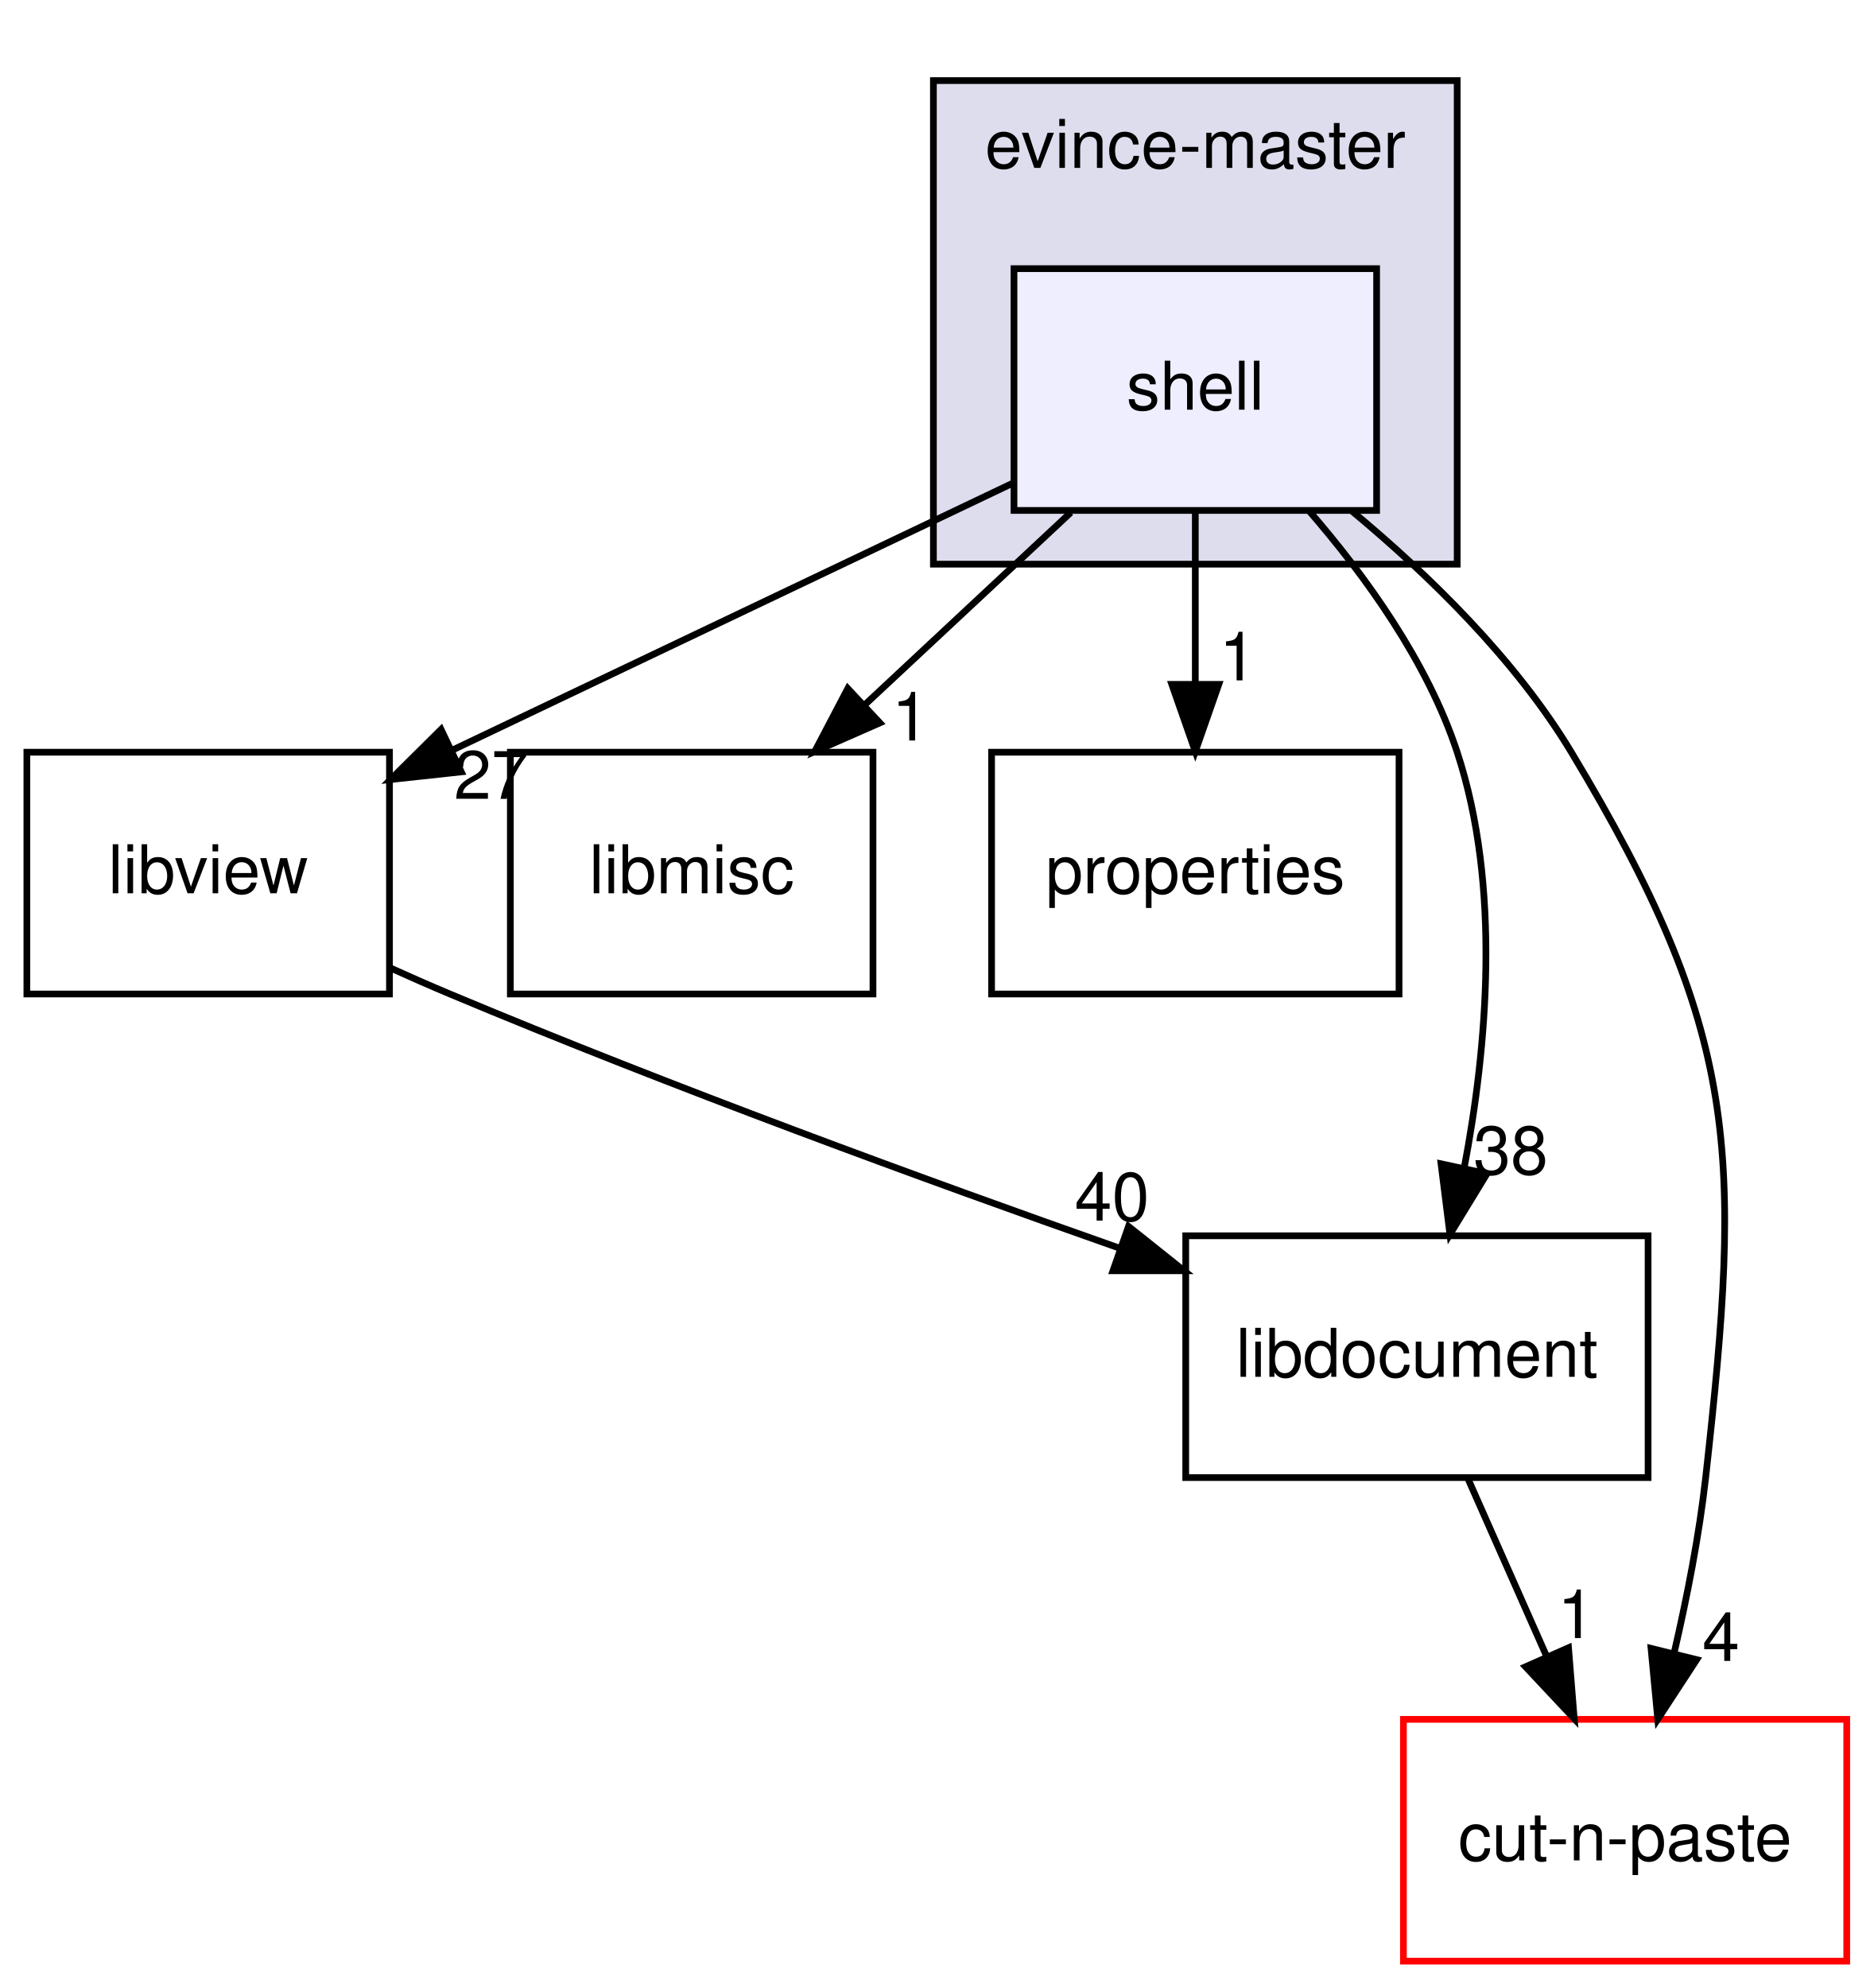
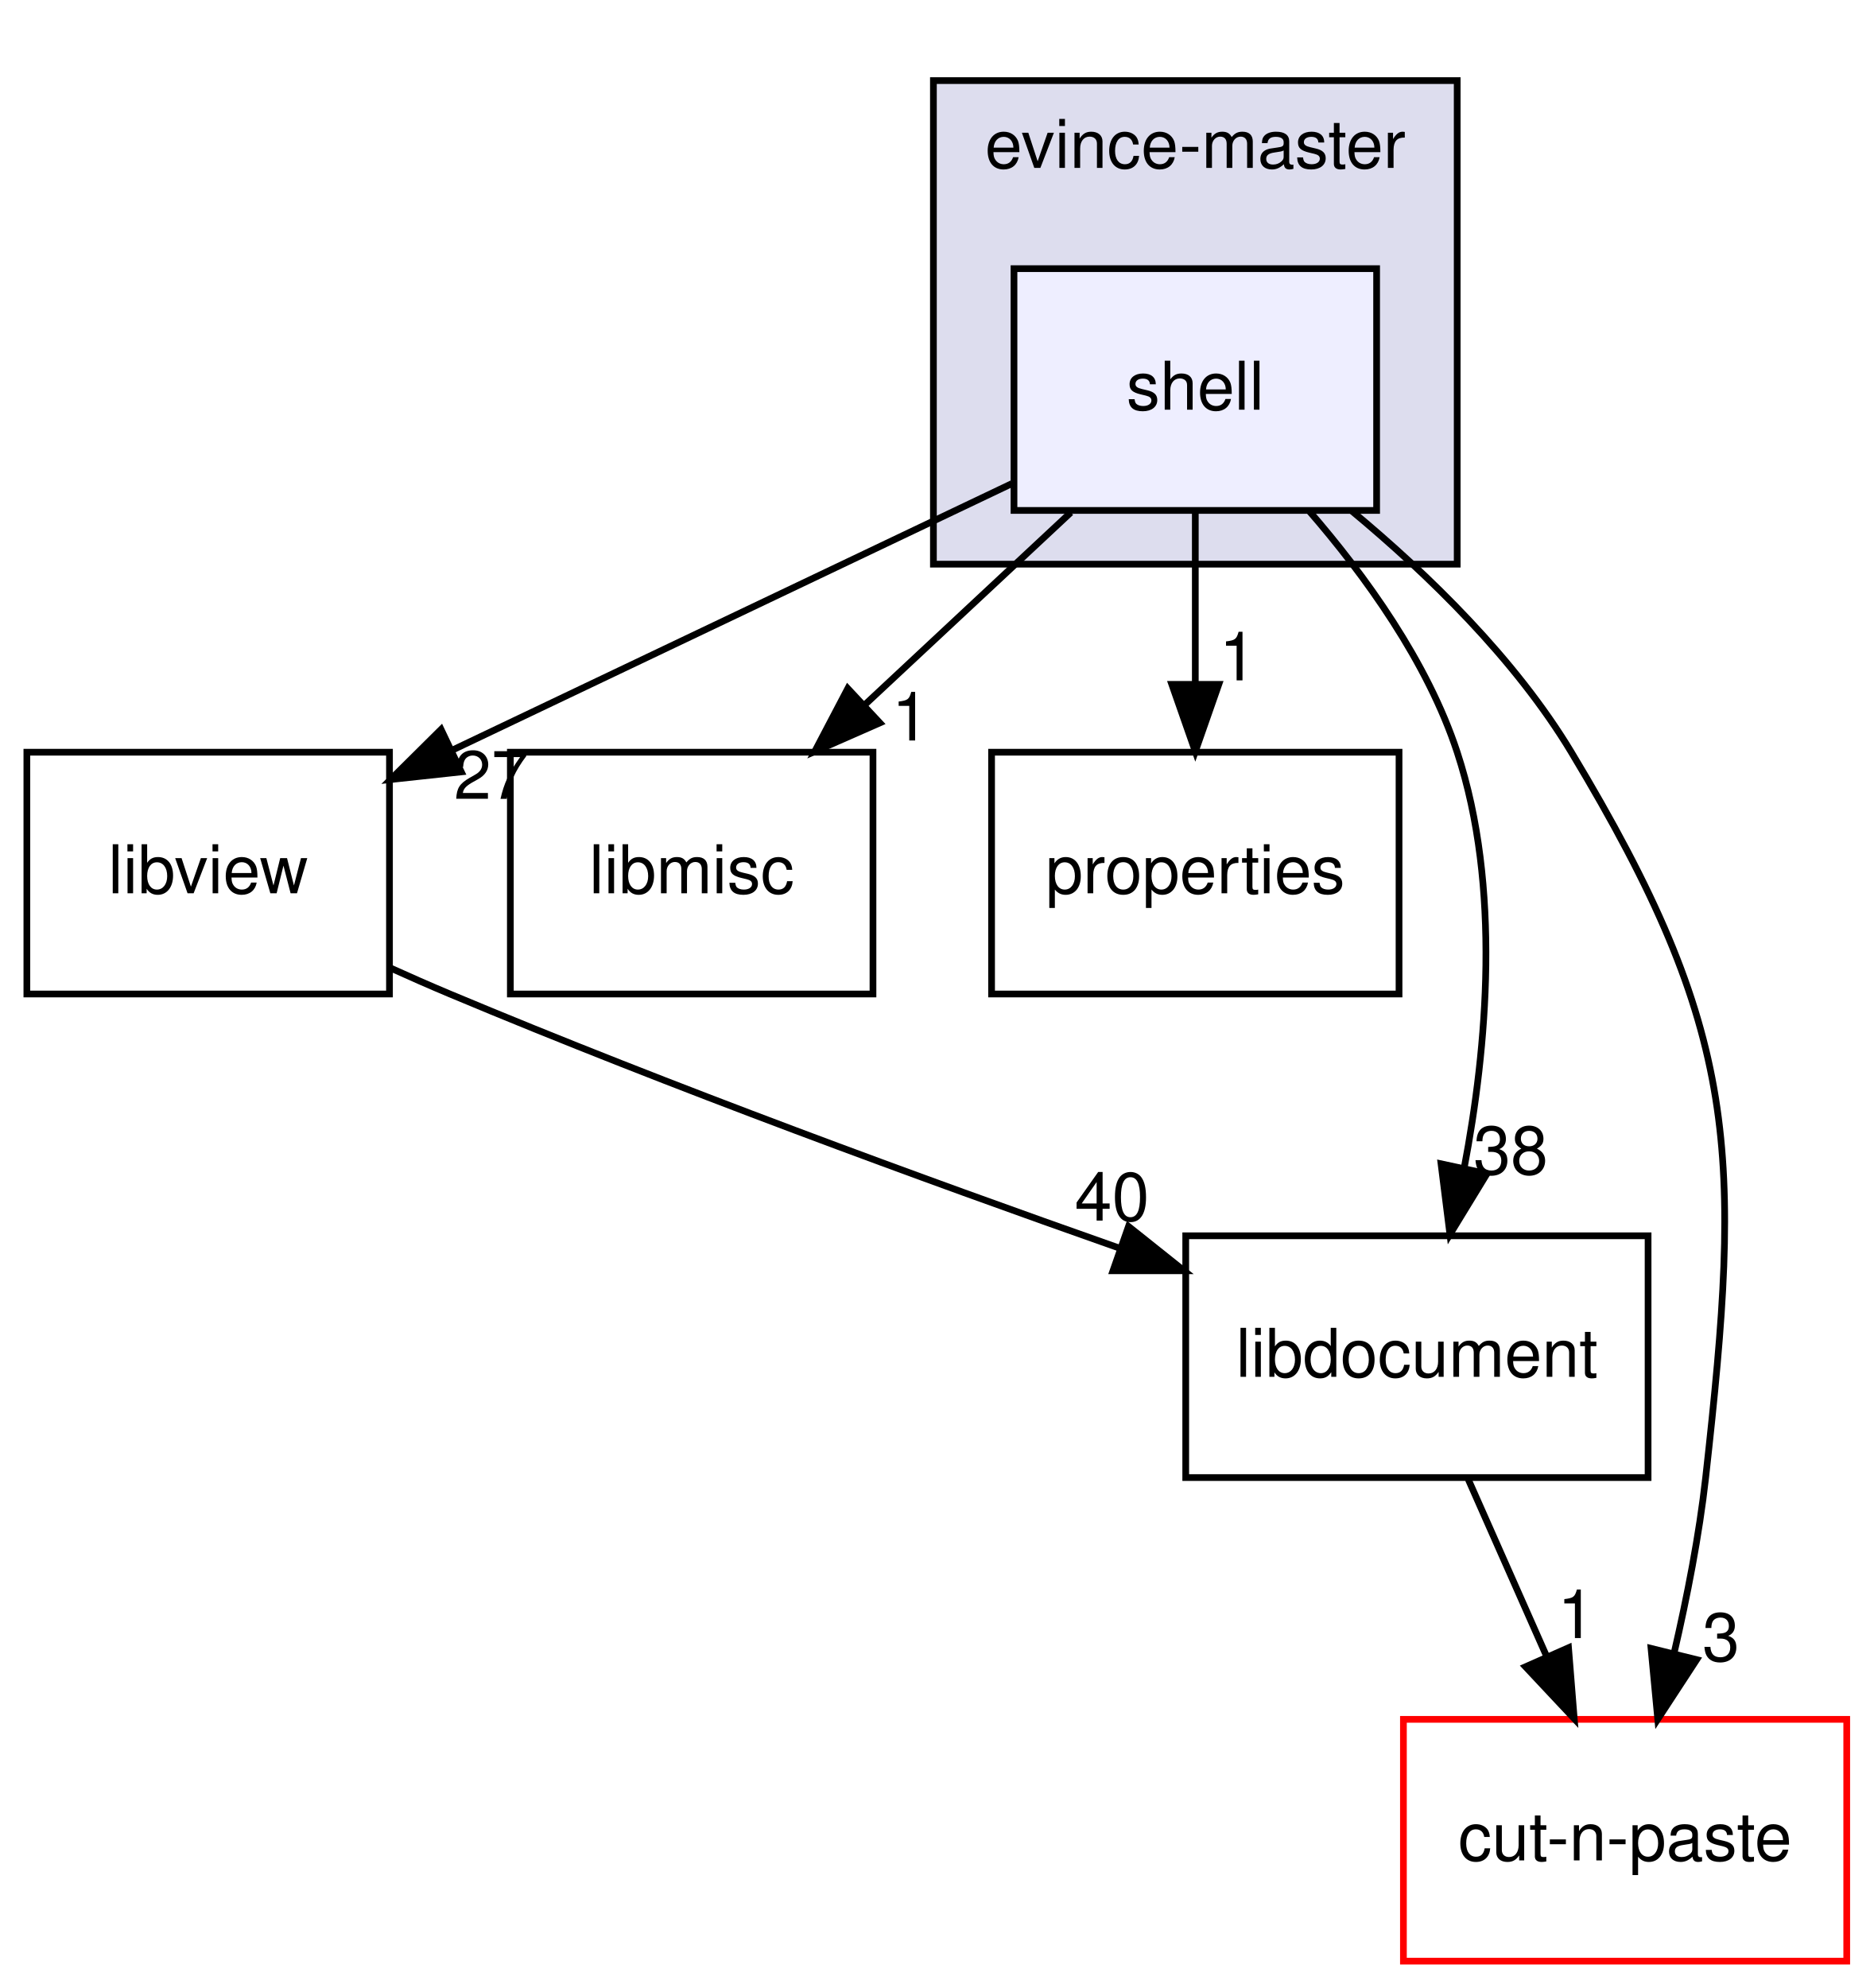
<svg xmlns="http://www.w3.org/2000/svg" xmlns:xlink="http://www.w3.org/1999/xlink" width="279pt" height="296pt" viewBox="0.00 0.00 279.00 296.00">
  <g id="graph0" class="graph" transform="scale(1 1) rotate(0) translate(4 292)">
    <polygon fill="white" stroke="white" points="-4,5 -4,-292 276,-292 276,5 -4,5" />
    <g id="clust1" class="cluster">
      <g id="a_clust1">
        <a xlink:href="dir_3280676015dea8927551146fc343f431.html" target="_top" xlink:title="evince-master">
          <polygon fill="#ddddee" stroke="black" points="135,-208 135,-280 213,-280 213,-208 135,-208" />
          <text text-anchor="middle" x="174" y="-267" font-family="Helvetica,sans-Serif" font-size="10.00">evince-master</text>
        </a>
      </g>
    </g>
    <g id="node1" class="node">
      <g id="a_node1">
        <a xlink:href="dir_03d4a7bd78ff53a92be90255bc24db97.html" target="_top" xlink:title="shell">
          <polygon fill="#eeeeff" stroke="black" points="201,-252 147,-252 147,-216 201,-216 201,-252" />
          <text text-anchor="middle" x="174" y="-231" font-family="Helvetica,sans-Serif" font-size="10.00">shell</text>
        </a>
      </g>
    </g>
    <g id="node2" class="node">
      <g id="a_node2">
        <a xlink:href="dir_8b322143158b2e883ee9175e4954824a.html" target="_top" xlink:title="libview">
          <polygon fill="none" stroke="black" points="54,-180 0,-180 0,-144 54,-144 54,-180" />
          <text text-anchor="middle" x="27" y="-159" font-family="Helvetica,sans-Serif" font-size="10.00">libview</text>
        </a>
      </g>
    </g>
    <g id="edge2" class="edge">
      <path fill="none" stroke="black" d="M146.695,-219.998C123.179,-208.8 89.054,-192.55 63.253,-180.263" />
      <polygon fill="black" stroke="black" points="64.692,-177.072 54.159,-175.933 61.683,-183.392 64.692,-177.072" />
      <g id="a_edge2-headlabel">
        <a xlink:href="dir_000019_000016.html" target="_top" xlink:title="27">
          <text text-anchor="middle" x="69.158" y="-173.054" font-family="Helvetica,sans-Serif" font-size="10.00">27</text>
        </a>
      </g>
    </g>
    <g id="node3" class="node">
      <g id="a_node3">
        <a xlink:href="dir_08b887202959c421d24191eda7d5b732.html" target="_top" xlink:title="libmisc">
          <polygon fill="none" stroke="black" points="126,-180 72,-180 72,-144 126,-144 126,-180" />
          <text text-anchor="middle" x="99" y="-159" font-family="Helvetica,sans-Serif" font-size="10.00">libmisc</text>
        </a>
      </g>
    </g>
    <g id="edge3" class="edge">
      <path fill="none" stroke="black" d="M155.461,-215.697C146.197,-207.05 134.838,-196.449 124.743,-187.027" />
      <polygon fill="black" stroke="black" points="127.025,-184.369 117.326,-180.104 122.249,-189.486 127.025,-184.369" />
      <g id="a_edge3-headlabel">
        <a xlink:href="dir_000019_000015.html" target="_top" xlink:title="1">
          <text text-anchor="middle" x="131.59" y="-181.746" font-family="Helvetica,sans-Serif" font-size="10.00">1</text>
        </a>
      </g>
    </g>
    <g id="node4" class="node">
      <g id="a_node4">
        <a xlink:href="dir_35d8eede49d73d12409acf4199dded71.html" target="_top" xlink:title="properties">
          <polygon fill="none" stroke="black" points="204.339,-180 143.661,-180 143.661,-144 204.339,-144 204.339,-180" />
          <text text-anchor="middle" x="174" y="-159" font-family="Helvetica,sans-Serif" font-size="10.00">properties</text>
        </a>
      </g>
    </g>
    <g id="edge4" class="edge">
      <path fill="none" stroke="black" d="M174,-215.697C174,-207.983 174,-198.712 174,-190.112" />
      <polygon fill="black" stroke="black" points="177.5,-190.104 174,-180.104 170.5,-190.104 177.5,-190.104" />
      <g id="a_edge4-headlabel">
        <a xlink:href="dir_000019_000018.html" target="_top" xlink:title="1">
          <text text-anchor="middle" x="180.339" y="-190.699" font-family="Helvetica,sans-Serif" font-size="10.00">1</text>
        </a>
      </g>
    </g>
    <g id="node5" class="node">
      <g id="a_node5">
        <a xlink:href="dir_66798fc8659e7daf0e5247fc7505c5a3.html" target="_top" xlink:title="cut-n-paste">
          <polygon fill="white" stroke="red" points="271.008,-36 204.992,-36 204.992,-0 271.008,-0 271.008,-36" />
          <text text-anchor="middle" x="238" y="-15" font-family="Helvetica,sans-Serif" font-size="10.00">cut-n-paste</text>
        </a>
      </g>
    </g>
    <g id="edge5" class="edge">
      <path fill="none" stroke="black" d="M197.325,-215.905C208.678,-206.476 221.646,-193.876 230,-180 255.179,-138.179 255.424,-120.514 250,-72 249.042,-63.43 247.238,-54.223 245.315,-45.926" />
      <polygon fill="black" stroke="black" points="248.664,-44.89 242.869,-36.021 241.868,-46.568 248.664,-44.89" />
      <g id="a_edge5-headlabel">
-         <a xlink:href="dir_000019_000010.html" target="_top" xlink:title="4">
-           <text text-anchor="middle" x="252.282" y="-44.7" font-family="Helvetica,sans-Serif" font-size="10.00">4</text>
+         <a xlink:href="dir_000019_000010.html" target="_top" xlink:title="3">
+           <text text-anchor="middle" x="252.282" y="-44.7" font-family="Helvetica,sans-Serif" font-size="10.00">3</text>
        </a>
      </g>
    </g>
    <g id="node6" class="node">
      <g id="a_node6">
        <a xlink:href="dir_8afe8fb5d511b91003daab0546f13589.html" target="_top" xlink:title="libdocument">
          <polygon fill="none" stroke="black" points="241.426,-108 172.574,-108 172.574,-72 241.426,-72 241.426,-108" />
          <text text-anchor="middle" x="207" y="-87" font-family="Helvetica,sans-Serif" font-size="10.00">libdocument</text>
        </a>
      </g>
    </g>
    <g id="edge6" class="edge">
      <path fill="none" stroke="black" d="M190.89,-215.993C199.293,-206.315 208.582,-193.459 213,-180 219.582,-159.951 217.457,-136.031 214.03,-118.041" />
      <polygon fill="black" stroke="black" points="217.44,-117.249 211.917,-108.207 210.596,-118.719 217.44,-117.249" />
      <g id="a_edge6-headlabel">
        <a xlink:href="dir_000019_000014.html" target="_top" xlink:title="38">
          <text text-anchor="middle" x="220.971" y="-117.167" font-family="Helvetica,sans-Serif" font-size="10.00">38</text>
        </a>
      </g>
    </g>
    <g id="edge1" class="edge">
      <path fill="none" stroke="black" d="M54.011,-147.931C57.027,-146.565 60.068,-145.229 63,-144 95.966,-130.182 133.934,-116.288 162.605,-106.195" />
      <polygon fill="black" stroke="black" points="164.052,-109.397 172.335,-102.79 161.74,-102.79 164.052,-109.397" />
      <g id="a_edge1-headlabel">
        <a xlink:href="dir_000016_000014.html" target="_top" xlink:title="40">
          <text text-anchor="middle" x="161.597" y="-110.264" font-family="Helvetica,sans-Serif" font-size="10.00">40</text>
        </a>
      </g>
    </g>
    <g id="edge7" class="edge">
      <path fill="none" stroke="black" d="M214.663,-71.697C218.192,-63.728 222.456,-54.099 226.369,-45.264" />
      <polygon fill="black" stroke="black" points="229.576,-46.665 230.425,-36.104 223.176,-43.831 229.576,-46.665" />
      <g id="a_edge7-headlabel">
        <a xlink:href="dir_000014_000010.html" target="_top" xlink:title="1">
          <text text-anchor="middle" x="230.717" y="-48.102" font-family="Helvetica,sans-Serif" font-size="10.00">1</text>
        </a>
      </g>
    </g>
  </g>
</svg>
